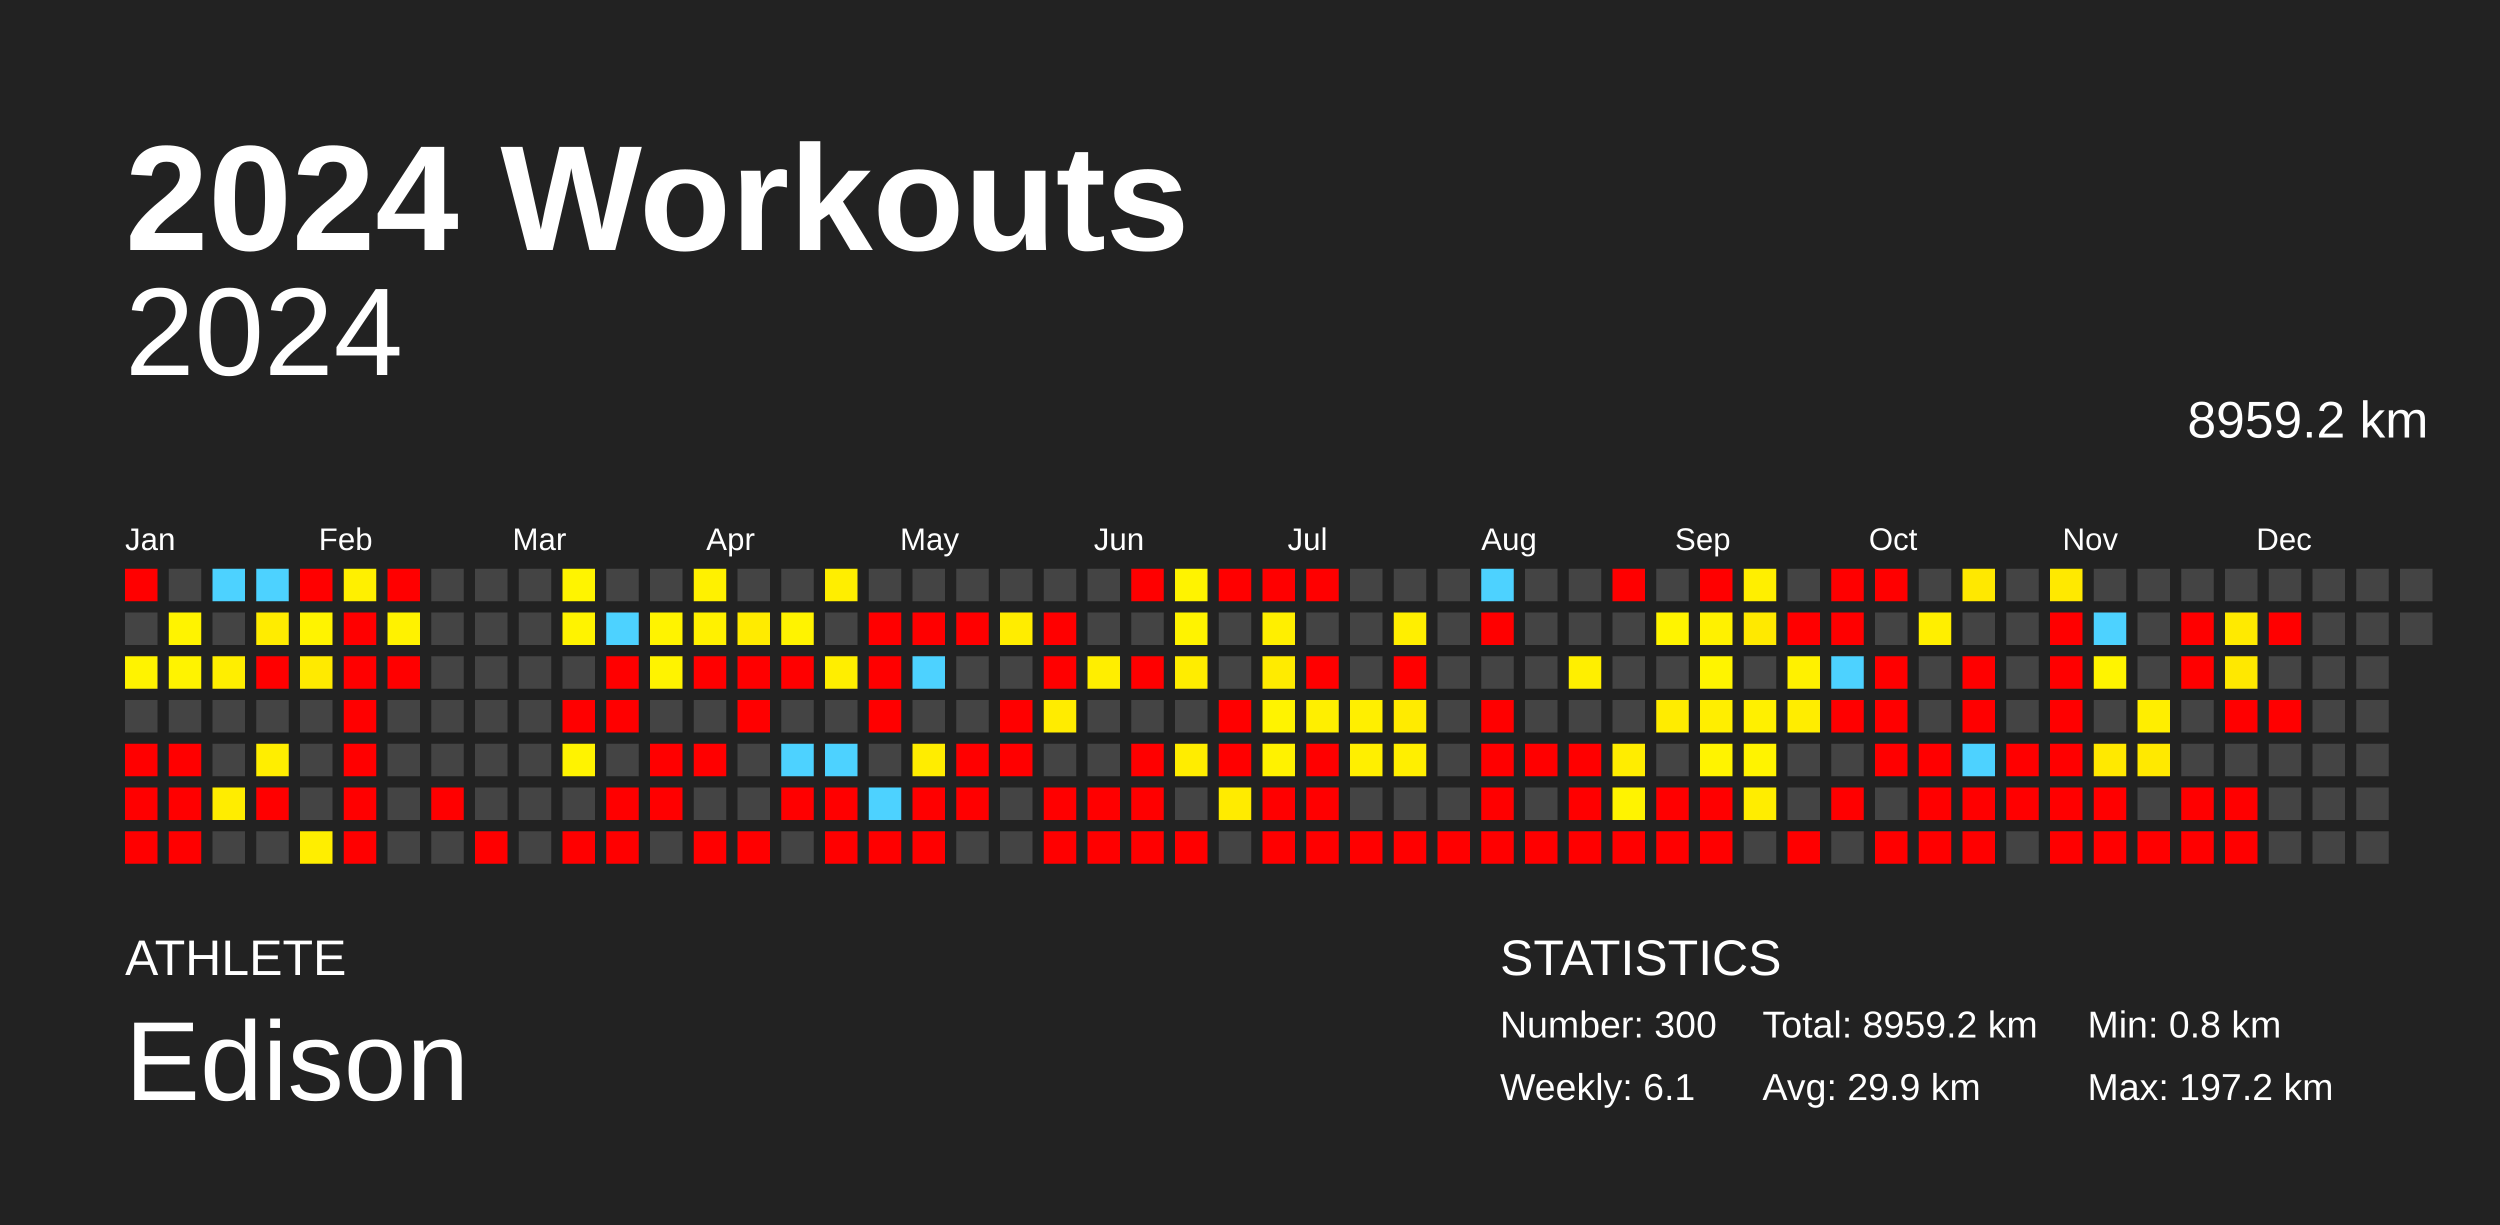
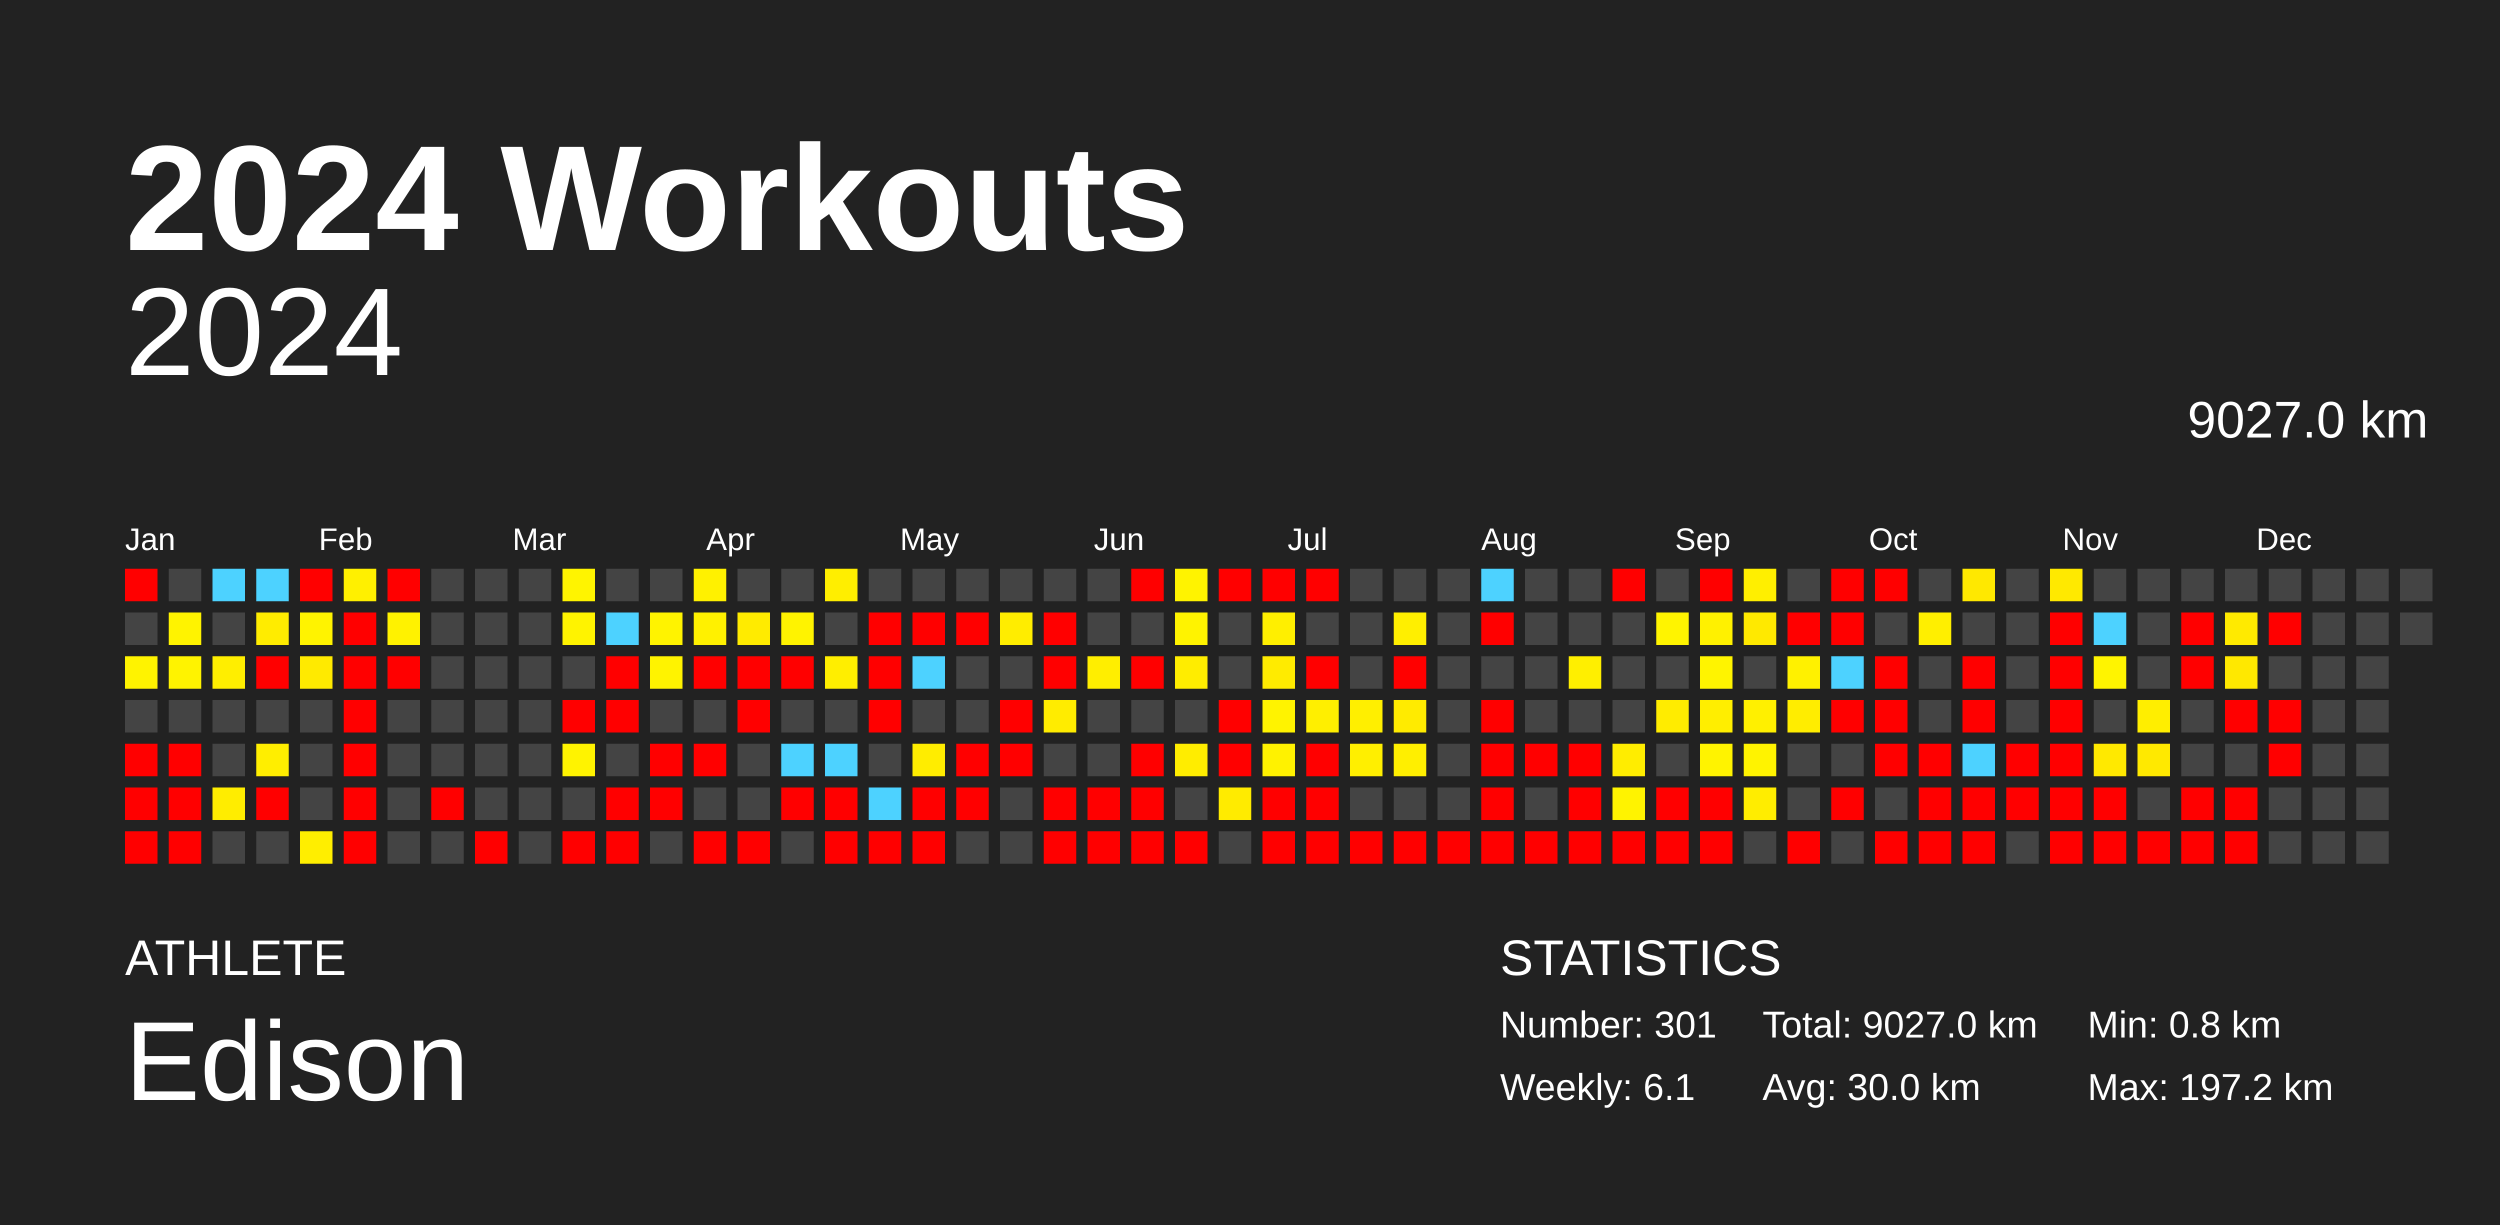
<svg xmlns="http://www.w3.org/2000/svg" baseProfile="full" height="98mm" version="1.1" viewBox="0,0,200,98" width="200mm">
  <defs />
  <rect fill="#222222" height="98" width="200" x="0" y="0" />
  <text fill="#FFFFFF" style="font-size:12px; font-family:Arial; font-weight:bold;" x="10" y="20">2024 Workouts</text>
  <text fill="#FFFFFF" style="font-size:4px; font-family:Arial" x="10" y="78">ATHLETE</text>
  <text fill="#FFFFFF" style="font-size:9px; font-family:Arial" x="10" y="88">Edison</text>
  <text fill="#FFFFFF" style="font-size:4px; font-family:Arial" x="120" y="78">STATISTICS</text>
-   <text fill="#FFFFFF" style="font-size:3px; font-family:Arial" x="120" y="83">Number: 300</text>
+   <text fill="#FFFFFF" style="font-size:3px; font-family:Arial" x="120" y="83">Number: 301</text>
  <text fill="#FFFFFF" style="font-size:3px; font-family:Arial" x="120" y="88">Weekly: 6.1</text>
-   <text fill="#FFFFFF" style="font-size:3px; font-family:Arial" x="141" y="83">Total: 8959.2 km</text>
-   <text fill="#FFFFFF" style="font-size:3px; font-family:Arial" x="141" y="88">Avg: 29.9 km</text>
+   <text fill="#FFFFFF" style="font-size:3px; font-family:Arial" x="141" y="83">Total: 9027.0 km</text>
+   <text fill="#FFFFFF" style="font-size:3px; font-family:Arial" x="141" y="88">Avg: 30.0 km</text>
  <text fill="#FFFFFF" style="font-size:3px; font-family:Arial" x="167" y="83">Min: 0.8 km</text>
  <text fill="#FFFFFF" style="font-size:3px; font-family:Arial" x="167" y="88">Max: 197.2 km</text>
  <text alignment-baseline="hanging" fill="#FFFFFF" style="font-size:10.0px; font-family:Arial;" x="10" y="30">2024</text>
-   <text alignment-baseline="hanging" fill="#FFFFFF" style="font-size:4.125px; font-family:Arial;" x="175" y="35">8959.2 km</text>
+   <text alignment-baseline="hanging" fill="#FFFFFF" style="font-size:4.125px; font-family:Arial;" x="175" y="35">9027.0 km</text>
  <text fill="#FFFFFF" style="font-size:2.5px; font-family:Arial" x="10.0" y="44">Jan</text>
  <text fill="#FFFFFF" style="font-size:2.5px; font-family:Arial" x="25.5" y="44">Feb</text>
  <text fill="#FFFFFF" style="font-size:2.5px; font-family:Arial" x="41.0" y="44">Mar</text>
  <text fill="#FFFFFF" style="font-size:2.5px; font-family:Arial" x="56.5" y="44">Apr</text>
  <text fill="#FFFFFF" style="font-size:2.5px; font-family:Arial" x="72.0" y="44">May</text>
  <text fill="#FFFFFF" style="font-size:2.5px; font-family:Arial" x="87.5" y="44">Jun</text>
  <text fill="#FFFFFF" style="font-size:2.5px; font-family:Arial" x="103.0" y="44">Jul</text>
  <text fill="#FFFFFF" style="font-size:2.5px; font-family:Arial" x="118.5" y="44">Aug</text>
  <text fill="#FFFFFF" style="font-size:2.5px; font-family:Arial" x="134.0" y="44">Sep</text>
  <text fill="#FFFFFF" style="font-size:2.5px; font-family:Arial" x="149.5" y="44">Oct</text>
  <text fill="#FFFFFF" style="font-size:2.5px; font-family:Arial" x="165.0" y="44">Nov</text>
  <text fill="#FFFFFF" style="font-size:2.5px; font-family:Arial" x="180.5" y="44">Dec</text>
  <rect fill="red" height="2.6" width="2.6" x="10.0" y="45.5" />
  <rect fill="#444444" height="2.6" width="2.6" x="10.0" y="49.0" />
  <rect fill="#fff300" height="2.6" width="2.6" x="10.0" y="52.5" />
  <rect fill="#444444" height="2.6" width="2.6" x="10.0" y="56.0" />
  <rect fill="red" height="2.6" width="2.6" x="10.0" y="59.5" />
  <rect fill="red" height="2.6" width="2.6" x="10.0" y="63.0" />
  <rect fill="red" height="2.6" width="2.6" x="10.0" y="66.5" />
  <rect fill="#444444" height="2.6" width="2.6" x="13.5" y="45.5" />
  <rect fill="#fff300" height="2.6" width="2.6" x="13.5" y="49.0" />
  <rect fill="#fff300" height="2.6" width="2.6" x="13.5" y="52.5" />
  <rect fill="#444444" height="2.6" width="2.6" x="13.5" y="56.0" />
  <rect fill="red" height="2.6" width="2.6" x="13.5" y="59.5" />
  <rect fill="red" height="2.6" width="2.6" x="13.5" y="63.0" />
  <rect fill="red" height="2.6" width="2.6" x="13.5" y="66.5" />
  <rect fill="#4dd2ff" height="2.6" width="2.6" x="17.0" y="45.5" />
  <rect fill="#444444" height="2.6" width="2.6" x="17.0" y="49.0" />
  <rect fill="#ffee00" height="2.6" width="2.6" x="17.0" y="52.5" />
  <rect fill="#444444" height="2.6" width="2.6" x="17.0" y="56.0" />
  <rect fill="#444444" height="2.6" width="2.6" x="17.0" y="59.5" />
  <rect fill="#ffed00" height="2.6" width="2.6" x="17.0" y="63.0" />
  <rect fill="#444444" height="2.6" width="2.6" x="17.0" y="66.5" />
  <rect fill="#4dd2ff" height="2.6" width="2.6" x="20.5" y="45.5" />
  <rect fill="#ffec00" height="2.6" width="2.6" x="20.5" y="49.0" />
  <rect fill="red" height="2.6" width="2.6" x="20.5" y="52.5" />
  <rect fill="#444444" height="2.6" width="2.6" x="20.5" y="56.0" />
  <rect fill="#ffee00" height="2.6" width="2.6" x="20.5" y="59.5" />
  <rect fill="red" height="2.6" width="2.6" x="20.5" y="63.0" />
  <rect fill="#444444" height="2.6" width="2.6" x="20.5" y="66.5" />
  <rect fill="red" height="2.6" width="2.6" x="24.0" y="45.5" />
  <rect fill="#fff300" height="2.6" width="2.6" x="24.0" y="49.0" />
  <rect fill="#ffea00" height="2.6" width="2.6" x="24.0" y="52.5" />
  <rect fill="#444444" height="2.6" width="2.6" x="24.0" y="56.0" />
  <rect fill="#444444" height="2.6" width="2.6" x="24.0" y="59.5" />
  <rect fill="#444444" height="2.6" width="2.6" x="24.0" y="63.0" />
  <rect fill="#ffee00" height="2.6" width="2.6" x="24.0" y="66.5" />
  <rect fill="#fff000" height="2.6" width="2.6" x="27.5" y="45.5" />
  <rect fill="red" height="2.6" width="2.6" x="27.5" y="49.0" />
  <rect fill="red" height="2.6" width="2.6" x="27.5" y="52.5" />
  <rect fill="red" height="2.6" width="2.6" x="27.5" y="56.0" />
  <rect fill="red" height="2.6" width="2.6" x="27.5" y="59.5" />
  <rect fill="red" height="2.6" width="2.6" x="27.5" y="63.0" />
  <rect fill="red" height="2.6" width="2.6" x="27.5" y="66.5" />
  <rect fill="red" height="2.6" width="2.6" x="31.0" y="45.5" />
  <rect fill="#fff200" height="2.6" width="2.6" x="31.0" y="49.0" />
  <rect fill="red" height="2.6" width="2.6" x="31.0" y="52.5" />
  <rect fill="#444444" height="2.6" width="2.6" x="31.0" y="56.0" />
  <rect fill="#444444" height="2.6" width="2.6" x="31.0" y="59.5" />
  <rect fill="#444444" height="2.6" width="2.6" x="31.0" y="63.0" />
  <rect fill="#444444" height="2.6" width="2.6" x="31.0" y="66.5" />
  <rect fill="#444444" height="2.6" width="2.6" x="34.5" y="45.5" />
  <rect fill="#444444" height="2.6" width="2.6" x="34.5" y="49.0" />
  <rect fill="#444444" height="2.6" width="2.6" x="34.5" y="52.5" />
  <rect fill="#444444" height="2.6" width="2.6" x="34.5" y="56.0" />
  <rect fill="#444444" height="2.6" width="2.6" x="34.5" y="59.5" />
  <rect fill="red" height="2.6" width="2.6" x="34.5" y="63.0" />
  <rect fill="#444444" height="2.6" width="2.6" x="34.5" y="66.5" />
  <rect fill="#444444" height="2.6" width="2.6" x="38.0" y="45.5" />
  <rect fill="#444444" height="2.6" width="2.6" x="38.0" y="49.0" />
  <rect fill="#444444" height="2.6" width="2.6" x="38.0" y="52.5" />
  <rect fill="#444444" height="2.6" width="2.6" x="38.0" y="56.0" />
  <rect fill="#444444" height="2.6" width="2.6" x="38.0" y="59.5" />
  <rect fill="#444444" height="2.6" width="2.6" x="38.0" y="63.0" />
  <rect fill="red" height="2.6" width="2.6" x="38.0" y="66.5" />
  <rect fill="#444444" height="2.6" width="2.6" x="41.5" y="45.5" />
  <rect fill="#444444" height="2.6" width="2.6" x="41.5" y="49.0" />
  <rect fill="#444444" height="2.6" width="2.6" x="41.5" y="52.5" />
  <rect fill="#444444" height="2.6" width="2.6" x="41.5" y="56.0" />
  <rect fill="#444444" height="2.6" width="2.6" x="41.5" y="59.5" />
  <rect fill="#444444" height="2.6" width="2.6" x="41.5" y="63.0" />
  <rect fill="#444444" height="2.6" width="2.6" x="41.5" y="66.5" />
  <rect fill="#fff400" height="2.6" width="2.6" x="45.0" y="45.5" />
  <rect fill="#fff300" height="2.6" width="2.6" x="45.0" y="49.0" />
  <rect fill="#444444" height="2.6" width="2.6" x="45.0" y="52.5" />
  <rect fill="red" height="2.6" width="2.6" x="45.0" y="56.0" />
  <rect fill="#fff300" height="2.6" width="2.6" x="45.0" y="59.5" />
  <rect fill="#444444" height="2.6" width="2.6" x="45.0" y="63.0" />
  <rect fill="red" height="2.6" width="2.6" x="45.0" y="66.5" />
  <rect fill="#444444" height="2.6" width="2.6" x="48.5" y="45.5" />
  <rect fill="#4dd2ff" height="2.6" width="2.6" x="48.5" y="49.0" />
  <rect fill="red" height="2.6" width="2.6" x="48.5" y="52.5" />
  <rect fill="red" height="2.6" width="2.6" x="48.5" y="56.0" />
  <rect fill="#444444" height="2.6" width="2.6" x="48.5" y="59.5" />
  <rect fill="red" height="2.6" width="2.6" x="48.5" y="63.0" />
  <rect fill="red" height="2.6" width="2.6" x="48.5" y="66.5" />
  <rect fill="#444444" height="2.6" width="2.6" x="52.0" y="45.5" />
  <rect fill="#fff300" height="2.6" width="2.6" x="52.0" y="49.0" />
  <rect fill="#fff300" height="2.6" width="2.6" x="52.0" y="52.5" />
  <rect fill="#444444" height="2.6" width="2.6" x="52.0" y="56.0" />
  <rect fill="red" height="2.6" width="2.6" x="52.0" y="59.5" />
  <rect fill="red" height="2.6" width="2.6" x="52.0" y="63.0" />
  <rect fill="#444444" height="2.6" width="2.6" x="52.0" y="66.5" />
  <rect fill="#fff100" height="2.6" width="2.6" x="55.5" y="45.5" />
  <rect fill="#fff100" height="2.6" width="2.6" x="55.5" y="49.0" />
  <rect fill="red" height="2.6" width="2.6" x="55.5" y="52.5" />
  <rect fill="#444444" height="2.6" width="2.6" x="55.5" y="56.0" />
  <rect fill="red" height="2.6" width="2.6" x="55.5" y="59.5" />
  <rect fill="#444444" height="2.6" width="2.6" x="55.5" y="63.0" />
  <rect fill="red" height="2.6" width="2.6" x="55.5" y="66.5" />
  <rect fill="#444444" height="2.6" width="2.6" x="59.0" y="45.5" />
  <rect fill="#ffeb00" height="2.6" width="2.6" x="59.0" y="49.0" />
  <rect fill="red" height="2.6" width="2.6" x="59.0" y="52.5" />
  <rect fill="red" height="2.6" width="2.6" x="59.0" y="56.0" />
  <rect fill="#444444" height="2.6" width="2.6" x="59.0" y="59.5" />
  <rect fill="#444444" height="2.6" width="2.6" x="59.0" y="63.0" />
  <rect fill="red" height="2.6" width="2.6" x="59.0" y="66.5" />
  <rect fill="#444444" height="2.6" width="2.6" x="62.5" y="45.5" />
  <rect fill="#fff300" height="2.6" width="2.6" x="62.5" y="49.0" />
  <rect fill="red" height="2.6" width="2.6" x="62.5" y="52.5" />
  <rect fill="#444444" height="2.6" width="2.6" x="62.5" y="56.0" />
  <rect fill="#4dd2ff" height="2.6" width="2.6" x="62.5" y="59.5" />
  <rect fill="red" height="2.6" width="2.6" x="62.5" y="63.0" />
  <rect fill="#444444" height="2.6" width="2.6" x="62.5" y="66.5" />
  <rect fill="#ffee00" height="2.6" width="2.6" x="66.0" y="45.5" />
  <rect fill="#444444" height="2.6" width="2.6" x="66.0" y="49.0" />
  <rect fill="#ffee00" height="2.6" width="2.6" x="66.0" y="52.5" />
  <rect fill="#444444" height="2.6" width="2.6" x="66.0" y="56.0" />
  <rect fill="#4dd2ff" height="2.6" width="2.6" x="66.0" y="59.5" />
  <rect fill="red" height="2.6" width="2.6" x="66.0" y="63.0" />
  <rect fill="red" height="2.6" width="2.6" x="66.0" y="66.5" />
  <rect fill="#444444" height="2.6" width="2.6" x="69.5" y="45.5" />
  <rect fill="red" height="2.6" width="2.6" x="69.5" y="49.0" />
  <rect fill="red" height="2.6" width="2.6" x="69.5" y="52.5" />
  <rect fill="red" height="2.6" width="2.6" x="69.5" y="56.0" />
  <rect fill="#444444" height="2.6" width="2.6" x="69.5" y="59.5" />
  <rect fill="#4dd2ff" height="2.6" width="2.6" x="69.5" y="63.0" />
  <rect fill="red" height="2.6" width="2.6" x="69.5" y="66.5" />
  <rect fill="#444444" height="2.6" width="2.6" x="73.0" y="45.5" />
  <rect fill="red" height="2.6" width="2.6" x="73.0" y="49.0" />
  <rect fill="#4dd2ff" height="2.6" width="2.6" x="73.0" y="52.5" />
  <rect fill="#444444" height="2.6" width="2.6" x="73.0" y="56.0" />
  <rect fill="#ffed00" height="2.6" width="2.6" x="73.0" y="59.5" />
  <rect fill="red" height="2.6" width="2.6" x="73.0" y="63.0" />
  <rect fill="red" height="2.6" width="2.6" x="73.0" y="66.5" />
  <rect fill="#444444" height="2.6" width="2.6" x="76.5" y="45.5" />
  <rect fill="red" height="2.6" width="2.6" x="76.5" y="49.0" />
  <rect fill="#444444" height="2.6" width="2.6" x="76.5" y="52.5" />
  <rect fill="#444444" height="2.6" width="2.6" x="76.5" y="56.0" />
  <rect fill="red" height="2.6" width="2.6" x="76.5" y="59.5" />
  <rect fill="red" height="2.6" width="2.6" x="76.5" y="63.0" />
  <rect fill="#444444" height="2.6" width="2.6" x="76.5" y="66.5" />
  <rect fill="#444444" height="2.6" width="2.6" x="80.0" y="45.5" />
  <rect fill="#ffed00" height="2.6" width="2.6" x="80.0" y="49.0" />
  <rect fill="#444444" height="2.6" width="2.6" x="80.0" y="52.5" />
  <rect fill="red" height="2.6" width="2.6" x="80.0" y="56.0" />
  <rect fill="red" height="2.6" width="2.6" x="80.0" y="59.5" />
  <rect fill="#444444" height="2.6" width="2.6" x="80.0" y="63.0" />
  <rect fill="#444444" height="2.6" width="2.6" x="80.0" y="66.5" />
  <rect fill="#444444" height="2.6" width="2.6" x="83.5" y="45.5" />
  <rect fill="red" height="2.6" width="2.6" x="83.5" y="49.0" />
  <rect fill="red" height="2.6" width="2.6" x="83.5" y="52.5" />
  <rect fill="#ffec00" height="2.6" width="2.6" x="83.5" y="56.0" />
  <rect fill="#444444" height="2.6" width="2.6" x="83.5" y="59.5" />
  <rect fill="red" height="2.6" width="2.6" x="83.5" y="63.0" />
  <rect fill="red" height="2.6" width="2.6" x="83.5" y="66.5" />
  <rect fill="#444444" height="2.6" width="2.6" x="87.0" y="45.5" />
  <rect fill="#444444" height="2.6" width="2.6" x="87.0" y="49.0" />
  <rect fill="#ffee00" height="2.6" width="2.6" x="87.0" y="52.5" />
  <rect fill="#444444" height="2.6" width="2.6" x="87.0" y="56.0" />
  <rect fill="#444444" height="2.6" width="2.6" x="87.0" y="59.5" />
  <rect fill="red" height="2.6" width="2.6" x="87.0" y="63.0" />
  <rect fill="red" height="2.6" width="2.6" x="87.0" y="66.5" />
  <rect fill="red" height="2.6" width="2.6" x="90.5" y="45.5" />
  <rect fill="#444444" height="2.6" width="2.6" x="90.5" y="49.0" />
  <rect fill="red" height="2.6" width="2.6" x="90.5" y="52.5" />
  <rect fill="#444444" height="2.6" width="2.6" x="90.5" y="56.0" />
  <rect fill="red" height="2.6" width="2.6" x="90.5" y="59.5" />
  <rect fill="red" height="2.6" width="2.6" x="90.5" y="63.0" />
  <rect fill="red" height="2.6" width="2.6" x="90.5" y="66.5" />
  <rect fill="#fff300" height="2.6" width="2.6" x="94.0" y="45.5" />
  <rect fill="#fff300" height="2.6" width="2.6" x="94.0" y="49.0" />
  <rect fill="#ffed00" height="2.6" width="2.6" x="94.0" y="52.5" />
  <rect fill="#444444" height="2.6" width="2.6" x="94.0" y="56.0" />
  <rect fill="#ffed00" height="2.6" width="2.6" x="94.0" y="59.5" />
  <rect fill="#444444" height="2.6" width="2.6" x="94.0" y="63.0" />
  <rect fill="red" height="2.6" width="2.6" x="94.0" y="66.5" />
  <rect fill="red" height="2.6" width="2.6" x="97.5" y="45.5" />
  <rect fill="#444444" height="2.6" width="2.6" x="97.5" y="49.0" />
  <rect fill="#444444" height="2.6" width="2.6" x="97.5" y="52.5" />
  <rect fill="red" height="2.6" width="2.6" x="97.5" y="56.0" />
  <rect fill="red" height="2.6" width="2.6" x="97.5" y="59.5" />
  <rect fill="#ffeb00" height="2.6" width="2.6" x="97.5" y="63.0" />
  <rect fill="#444444" height="2.6" width="2.6" x="97.5" y="66.5" />
  <rect fill="red" height="2.6" width="2.6" x="101.0" y="45.5" />
  <rect fill="#ffef00" height="2.6" width="2.6" x="101.0" y="49.0" />
  <rect fill="#ffeb00" height="2.6" width="2.6" x="101.0" y="52.5" />
  <rect fill="#fff300" height="2.6" width="2.6" x="101.0" y="56.0" />
  <rect fill="#fff200" height="2.6" width="2.6" x="101.0" y="59.5" />
  <rect fill="red" height="2.6" width="2.6" x="101.0" y="63.0" />
  <rect fill="red" height="2.6" width="2.6" x="101.0" y="66.5" />
  <rect fill="red" height="2.6" width="2.6" x="104.5" y="45.5" />
  <rect fill="#444444" height="2.6" width="2.6" x="104.5" y="49.0" />
  <rect fill="red" height="2.6" width="2.6" x="104.5" y="52.5" />
  <rect fill="#ffef00" height="2.6" width="2.6" x="104.5" y="56.0" />
  <rect fill="red" height="2.6" width="2.6" x="104.5" y="59.5" />
  <rect fill="red" height="2.6" width="2.6" x="104.5" y="63.0" />
  <rect fill="red" height="2.6" width="2.6" x="104.5" y="66.5" />
  <rect fill="#444444" height="2.6" width="2.6" x="108.0" y="45.5" />
  <rect fill="#444444" height="2.6" width="2.6" x="108.0" y="49.0" />
  <rect fill="#444444" height="2.6" width="2.6" x="108.0" y="52.5" />
  <rect fill="#ffef00" height="2.6" width="2.6" x="108.0" y="56.0" />
  <rect fill="#ffef00" height="2.6" width="2.6" x="108.0" y="59.5" />
  <rect fill="#444444" height="2.6" width="2.6" x="108.0" y="63.0" />
  <rect fill="red" height="2.6" width="2.6" x="108.0" y="66.5" />
  <rect fill="#444444" height="2.6" width="2.6" x="111.5" y="45.5" />
  <rect fill="#ffef00" height="2.6" width="2.6" x="111.5" y="49.0" />
  <rect fill="red" height="2.6" width="2.6" x="111.5" y="52.5" />
  <rect fill="#ffeb00" height="2.6" width="2.6" x="111.5" y="56.0" />
  <rect fill="#ffef00" height="2.6" width="2.6" x="111.5" y="59.5" />
  <rect fill="#444444" height="2.6" width="2.6" x="111.5" y="63.0" />
  <rect fill="red" height="2.6" width="2.6" x="111.5" y="66.5" />
  <rect fill="#444444" height="2.6" width="2.6" x="115.0" y="45.5" />
  <rect fill="#444444" height="2.6" width="2.6" x="115.0" y="49.0" />
  <rect fill="#444444" height="2.6" width="2.6" x="115.0" y="52.5" />
  <rect fill="#444444" height="2.6" width="2.6" x="115.0" y="56.0" />
  <rect fill="#444444" height="2.6" width="2.6" x="115.0" y="59.5" />
  <rect fill="#444444" height="2.6" width="2.6" x="115.0" y="63.0" />
  <rect fill="red" height="2.6" width="2.6" x="115.0" y="66.5" />
  <rect fill="#4dd2ff" height="2.6" width="2.6" x="118.5" y="45.5" />
  <rect fill="red" height="2.6" width="2.6" x="118.5" y="49.0" />
  <rect fill="#444444" height="2.6" width="2.6" x="118.5" y="52.5" />
  <rect fill="red" height="2.6" width="2.6" x="118.5" y="56.0" />
  <rect fill="red" height="2.6" width="2.6" x="118.5" y="59.5" />
  <rect fill="red" height="2.6" width="2.6" x="118.5" y="63.0" />
  <rect fill="red" height="2.6" width="2.6" x="118.5" y="66.5" />
  <rect fill="#444444" height="2.6" width="2.6" x="122.0" y="45.5" />
  <rect fill="#444444" height="2.6" width="2.6" x="122.0" y="49.0" />
  <rect fill="#444444" height="2.6" width="2.6" x="122.0" y="52.5" />
  <rect fill="#444444" height="2.6" width="2.6" x="122.0" y="56.0" />
  <rect fill="red" height="2.6" width="2.6" x="122.0" y="59.5" />
  <rect fill="#444444" height="2.6" width="2.6" x="122.0" y="63.0" />
  <rect fill="red" height="2.6" width="2.6" x="122.0" y="66.5" />
  <rect fill="#444444" height="2.6" width="2.6" x="125.5" y="45.5" />
  <rect fill="#444444" height="2.6" width="2.6" x="125.5" y="49.0" />
  <rect fill="#ffef00" height="2.6" width="2.6" x="125.5" y="52.5" />
  <rect fill="#444444" height="2.6" width="2.6" x="125.5" y="56.0" />
  <rect fill="red" height="2.6" width="2.6" x="125.5" y="59.5" />
  <rect fill="red" height="2.6" width="2.6" x="125.5" y="63.0" />
  <rect fill="red" height="2.6" width="2.6" x="125.5" y="66.5" />
  <rect fill="red" height="2.6" width="2.6" x="129.0" y="45.5" />
  <rect fill="#444444" height="2.6" width="2.6" x="129.0" y="49.0" />
  <rect fill="#444444" height="2.6" width="2.6" x="129.0" y="52.5" />
  <rect fill="#444444" height="2.6" width="2.6" x="129.0" y="56.0" />
  <rect fill="#ffed00" height="2.6" width="2.6" x="129.0" y="59.5" />
  <rect fill="#fff300" height="2.6" width="2.6" x="129.0" y="63.0" />
  <rect fill="red" height="2.6" width="2.6" x="129.0" y="66.5" />
  <rect fill="#444444" height="2.6" width="2.6" x="132.5" y="45.5" />
  <rect fill="#fff400" height="2.6" width="2.6" x="132.5" y="49.0" />
  <rect fill="#444444" height="2.6" width="2.6" x="132.5" y="52.5" />
  <rect fill="#ffec00" height="2.6" width="2.6" x="132.5" y="56.0" />
  <rect fill="#444444" height="2.6" width="2.6" x="132.5" y="59.5" />
  <rect fill="red" height="2.6" width="2.6" x="132.5" y="63.0" />
  <rect fill="red" height="2.6" width="2.6" x="132.5" y="66.5" />
  <rect fill="red" height="2.6" width="2.6" x="136.0" y="45.5" />
  <rect fill="#fff100" height="2.6" width="2.6" x="136.0" y="49.0" />
  <rect fill="#fff400" height="2.6" width="2.6" x="136.0" y="52.5" />
  <rect fill="#ffee00" height="2.6" width="2.6" x="136.0" y="56.0" />
  <rect fill="#fff300" height="2.6" width="2.6" x="136.0" y="59.5" />
  <rect fill="red" height="2.6" width="2.6" x="136.0" y="63.0" />
  <rect fill="red" height="2.6" width="2.6" x="136.0" y="66.5" />
  <rect fill="#ffef00" height="2.6" width="2.6" x="139.5" y="45.5" />
  <rect fill="#ffe900" height="2.6" width="2.6" x="139.5" y="49.0" />
  <rect fill="#444444" height="2.6" width="2.6" x="139.5" y="52.5" />
  <rect fill="#fff000" height="2.6" width="2.6" x="139.5" y="56.0" />
  <rect fill="#fff300" height="2.6" width="2.6" x="139.5" y="59.5" />
  <rect fill="#ffed00" height="2.6" width="2.6" x="139.5" y="63.0" />
  <rect fill="#444444" height="2.6" width="2.6" x="139.5" y="66.5" />
  <rect fill="#444444" height="2.6" width="2.6" x="143.0" y="45.5" />
  <rect fill="red" height="2.6" width="2.6" x="143.0" y="49.0" />
  <rect fill="#fff100" height="2.6" width="2.6" x="143.0" y="52.5" />
  <rect fill="#ffed00" height="2.6" width="2.6" x="143.0" y="56.0" />
  <rect fill="#444444" height="2.6" width="2.6" x="143.0" y="59.5" />
  <rect fill="#444444" height="2.6" width="2.6" x="143.0" y="63.0" />
  <rect fill="red" height="2.6" width="2.6" x="143.0" y="66.5" />
  <rect fill="red" height="2.6" width="2.6" x="146.5" y="45.5" />
  <rect fill="red" height="2.6" width="2.6" x="146.5" y="49.0" />
  <rect fill="#4dd2ff" height="2.6" width="2.6" x="146.5" y="52.5" />
  <rect fill="red" height="2.6" width="2.6" x="146.5" y="56.0" />
  <rect fill="#444444" height="2.6" width="2.6" x="146.5" y="59.5" />
  <rect fill="red" height="2.6" width="2.6" x="146.5" y="63.0" />
  <rect fill="#444444" height="2.6" width="2.6" x="146.5" y="66.5" />
  <rect fill="red" height="2.6" width="2.6" x="150.0" y="45.5" />
  <rect fill="#444444" height="2.6" width="2.6" x="150.0" y="49.0" />
  <rect fill="red" height="2.6" width="2.6" x="150.0" y="52.5" />
  <rect fill="red" height="2.6" width="2.6" x="150.0" y="56.0" />
  <rect fill="red" height="2.6" width="2.6" x="150.0" y="59.5" />
  <rect fill="#444444" height="2.6" width="2.6" x="150.0" y="63.0" />
  <rect fill="red" height="2.6" width="2.6" x="150.0" y="66.5" />
  <rect fill="#444444" height="2.6" width="2.6" x="153.5" y="45.5" />
  <rect fill="#ffef00" height="2.6" width="2.6" x="153.5" y="49.0" />
  <rect fill="#444444" height="2.6" width="2.6" x="153.5" y="52.5" />
  <rect fill="#444444" height="2.6" width="2.6" x="153.5" y="56.0" />
  <rect fill="red" height="2.6" width="2.6" x="153.5" y="59.5" />
  <rect fill="red" height="2.6" width="2.6" x="153.5" y="63.0" />
  <rect fill="red" height="2.6" width="2.6" x="153.5" y="66.5" />
  <rect fill="#ffe800" height="2.6" width="2.6" x="157.0" y="45.5" />
  <rect fill="#444444" height="2.6" width="2.6" x="157.0" y="49.0" />
  <rect fill="red" height="2.6" width="2.6" x="157.0" y="52.5" />
  <rect fill="red" height="2.6" width="2.6" x="157.0" y="56.0" />
  <rect fill="#4dd2ff" height="2.6" width="2.6" x="157.0" y="59.5" />
  <rect fill="red" height="2.6" width="2.6" x="157.0" y="63.0" />
  <rect fill="red" height="2.6" width="2.6" x="157.0" y="66.5" />
  <rect fill="#444444" height="2.6" width="2.6" x="160.5" y="45.5" />
  <rect fill="#444444" height="2.6" width="2.6" x="160.5" y="49.0" />
  <rect fill="#444444" height="2.6" width="2.6" x="160.5" y="52.5" />
  <rect fill="#444444" height="2.6" width="2.6" x="160.5" y="56.0" />
  <rect fill="red" height="2.6" width="2.6" x="160.5" y="59.5" />
  <rect fill="red" height="2.6" width="2.6" x="160.5" y="63.0" />
  <rect fill="#444444" height="2.6" width="2.6" x="160.5" y="66.5" />
  <rect fill="#ffe900" height="2.6" width="2.6" x="164.0" y="45.5" />
  <rect fill="red" height="2.6" width="2.6" x="164.0" y="49.0" />
  <rect fill="red" height="2.6" width="2.6" x="164.0" y="52.5" />
  <rect fill="red" height="2.6" width="2.6" x="164.0" y="56.0" />
  <rect fill="red" height="2.6" width="2.6" x="164.0" y="59.5" />
  <rect fill="red" height="2.6" width="2.6" x="164.0" y="63.0" />
  <rect fill="red" height="2.6" width="2.6" x="164.0" y="66.5" />
  <rect fill="#444444" height="2.6" width="2.6" x="167.5" y="45.5" />
  <rect fill="#4dd2ff" height="2.6" width="2.6" x="167.5" y="49.0" />
  <rect fill="#fff400" height="2.6" width="2.6" x="167.5" y="52.5" />
  <rect fill="#444444" height="2.6" width="2.6" x="167.5" y="56.0" />
  <rect fill="#ffe900" height="2.6" width="2.6" x="167.5" y="59.5" />
  <rect fill="red" height="2.6" width="2.6" x="167.5" y="63.0" />
  <rect fill="red" height="2.6" width="2.6" x="167.5" y="66.5" />
  <rect fill="#444444" height="2.6" width="2.6" x="171.0" y="45.5" />
  <rect fill="#444444" height="2.6" width="2.6" x="171.0" y="49.0" />
  <rect fill="#444444" height="2.6" width="2.6" x="171.0" y="52.5" />
  <rect fill="#ffee00" height="2.6" width="2.6" x="171.0" y="56.0" />
  <rect fill="#ffe900" height="2.6" width="2.6" x="171.0" y="59.5" />
  <rect fill="#444444" height="2.6" width="2.6" x="171.0" y="63.0" />
  <rect fill="red" height="2.6" width="2.6" x="171.0" y="66.5" />
  <rect fill="#444444" height="2.6" width="2.6" x="174.5" y="45.5" />
  <rect fill="red" height="2.6" width="2.6" x="174.5" y="49.0" />
  <rect fill="red" height="2.6" width="2.6" x="174.5" y="52.5" />
  <rect fill="#444444" height="2.6" width="2.6" x="174.5" y="56.0" />
  <rect fill="#444444" height="2.6" width="2.6" x="174.5" y="59.5" />
  <rect fill="red" height="2.6" width="2.6" x="174.5" y="63.0" />
  <rect fill="red" height="2.6" width="2.6" x="174.5" y="66.5" />
  <rect fill="#444444" height="2.6" width="2.6" x="178.0" y="45.5" />
  <rect fill="#ffea00" height="2.6" width="2.6" x="178.0" y="49.0" />
  <rect fill="#ffe800" height="2.6" width="2.6" x="178.0" y="52.5" />
  <rect fill="red" height="2.6" width="2.6" x="178.0" y="56.0" />
  <rect fill="#444444" height="2.6" width="2.6" x="178.0" y="59.5" />
  <rect fill="red" height="2.6" width="2.6" x="178.0" y="63.0" />
  <rect fill="red" height="2.6" width="2.6" x="178.0" y="66.5" />
  <rect fill="#444444" height="2.6" width="2.6" x="181.5" y="45.5" />
  <rect fill="red" height="2.6" width="2.6" x="181.5" y="49.0" />
  <rect fill="#444444" height="2.6" width="2.6" x="181.5" y="52.5" />
  <rect fill="red" height="2.6" width="2.6" x="181.5" y="56.0" />
-   <rect fill="#444444" height="2.6" width="2.6" x="181.5" y="59.5" />
+   <rect fill="red" height="2.6" width="2.6" x="181.5" y="59.5" />
  <rect fill="#444444" height="2.6" width="2.6" x="181.5" y="63.0" />
  <rect fill="#444444" height="2.6" width="2.6" x="181.5" y="66.5" />
  <rect fill="#444444" height="2.6" width="2.6" x="185.0" y="45.5" />
  <rect fill="#444444" height="2.6" width="2.6" x="185.0" y="49.0" />
  <rect fill="#444444" height="2.6" width="2.6" x="185.0" y="52.5" />
  <rect fill="#444444" height="2.6" width="2.6" x="185.0" y="56.0" />
  <rect fill="#444444" height="2.6" width="2.6" x="185.0" y="59.5" />
  <rect fill="#444444" height="2.6" width="2.6" x="185.0" y="63.0" />
  <rect fill="#444444" height="2.6" width="2.6" x="185.0" y="66.5" />
  <rect fill="#444444" height="2.6" width="2.6" x="188.5" y="45.5" />
  <rect fill="#444444" height="2.6" width="2.6" x="188.5" y="49.0" />
  <rect fill="#444444" height="2.6" width="2.6" x="188.5" y="52.5" />
  <rect fill="#444444" height="2.6" width="2.6" x="188.5" y="56.0" />
  <rect fill="#444444" height="2.6" width="2.6" x="188.5" y="59.5" />
  <rect fill="#444444" height="2.6" width="2.6" x="188.5" y="63.0" />
  <rect fill="#444444" height="2.6" width="2.6" x="188.5" y="66.5" />
  <rect fill="#444444" height="2.6" width="2.6" x="192.0" y="45.5" />
  <rect fill="#444444" height="2.6" width="2.6" x="192.0" y="49.0" />
</svg>
